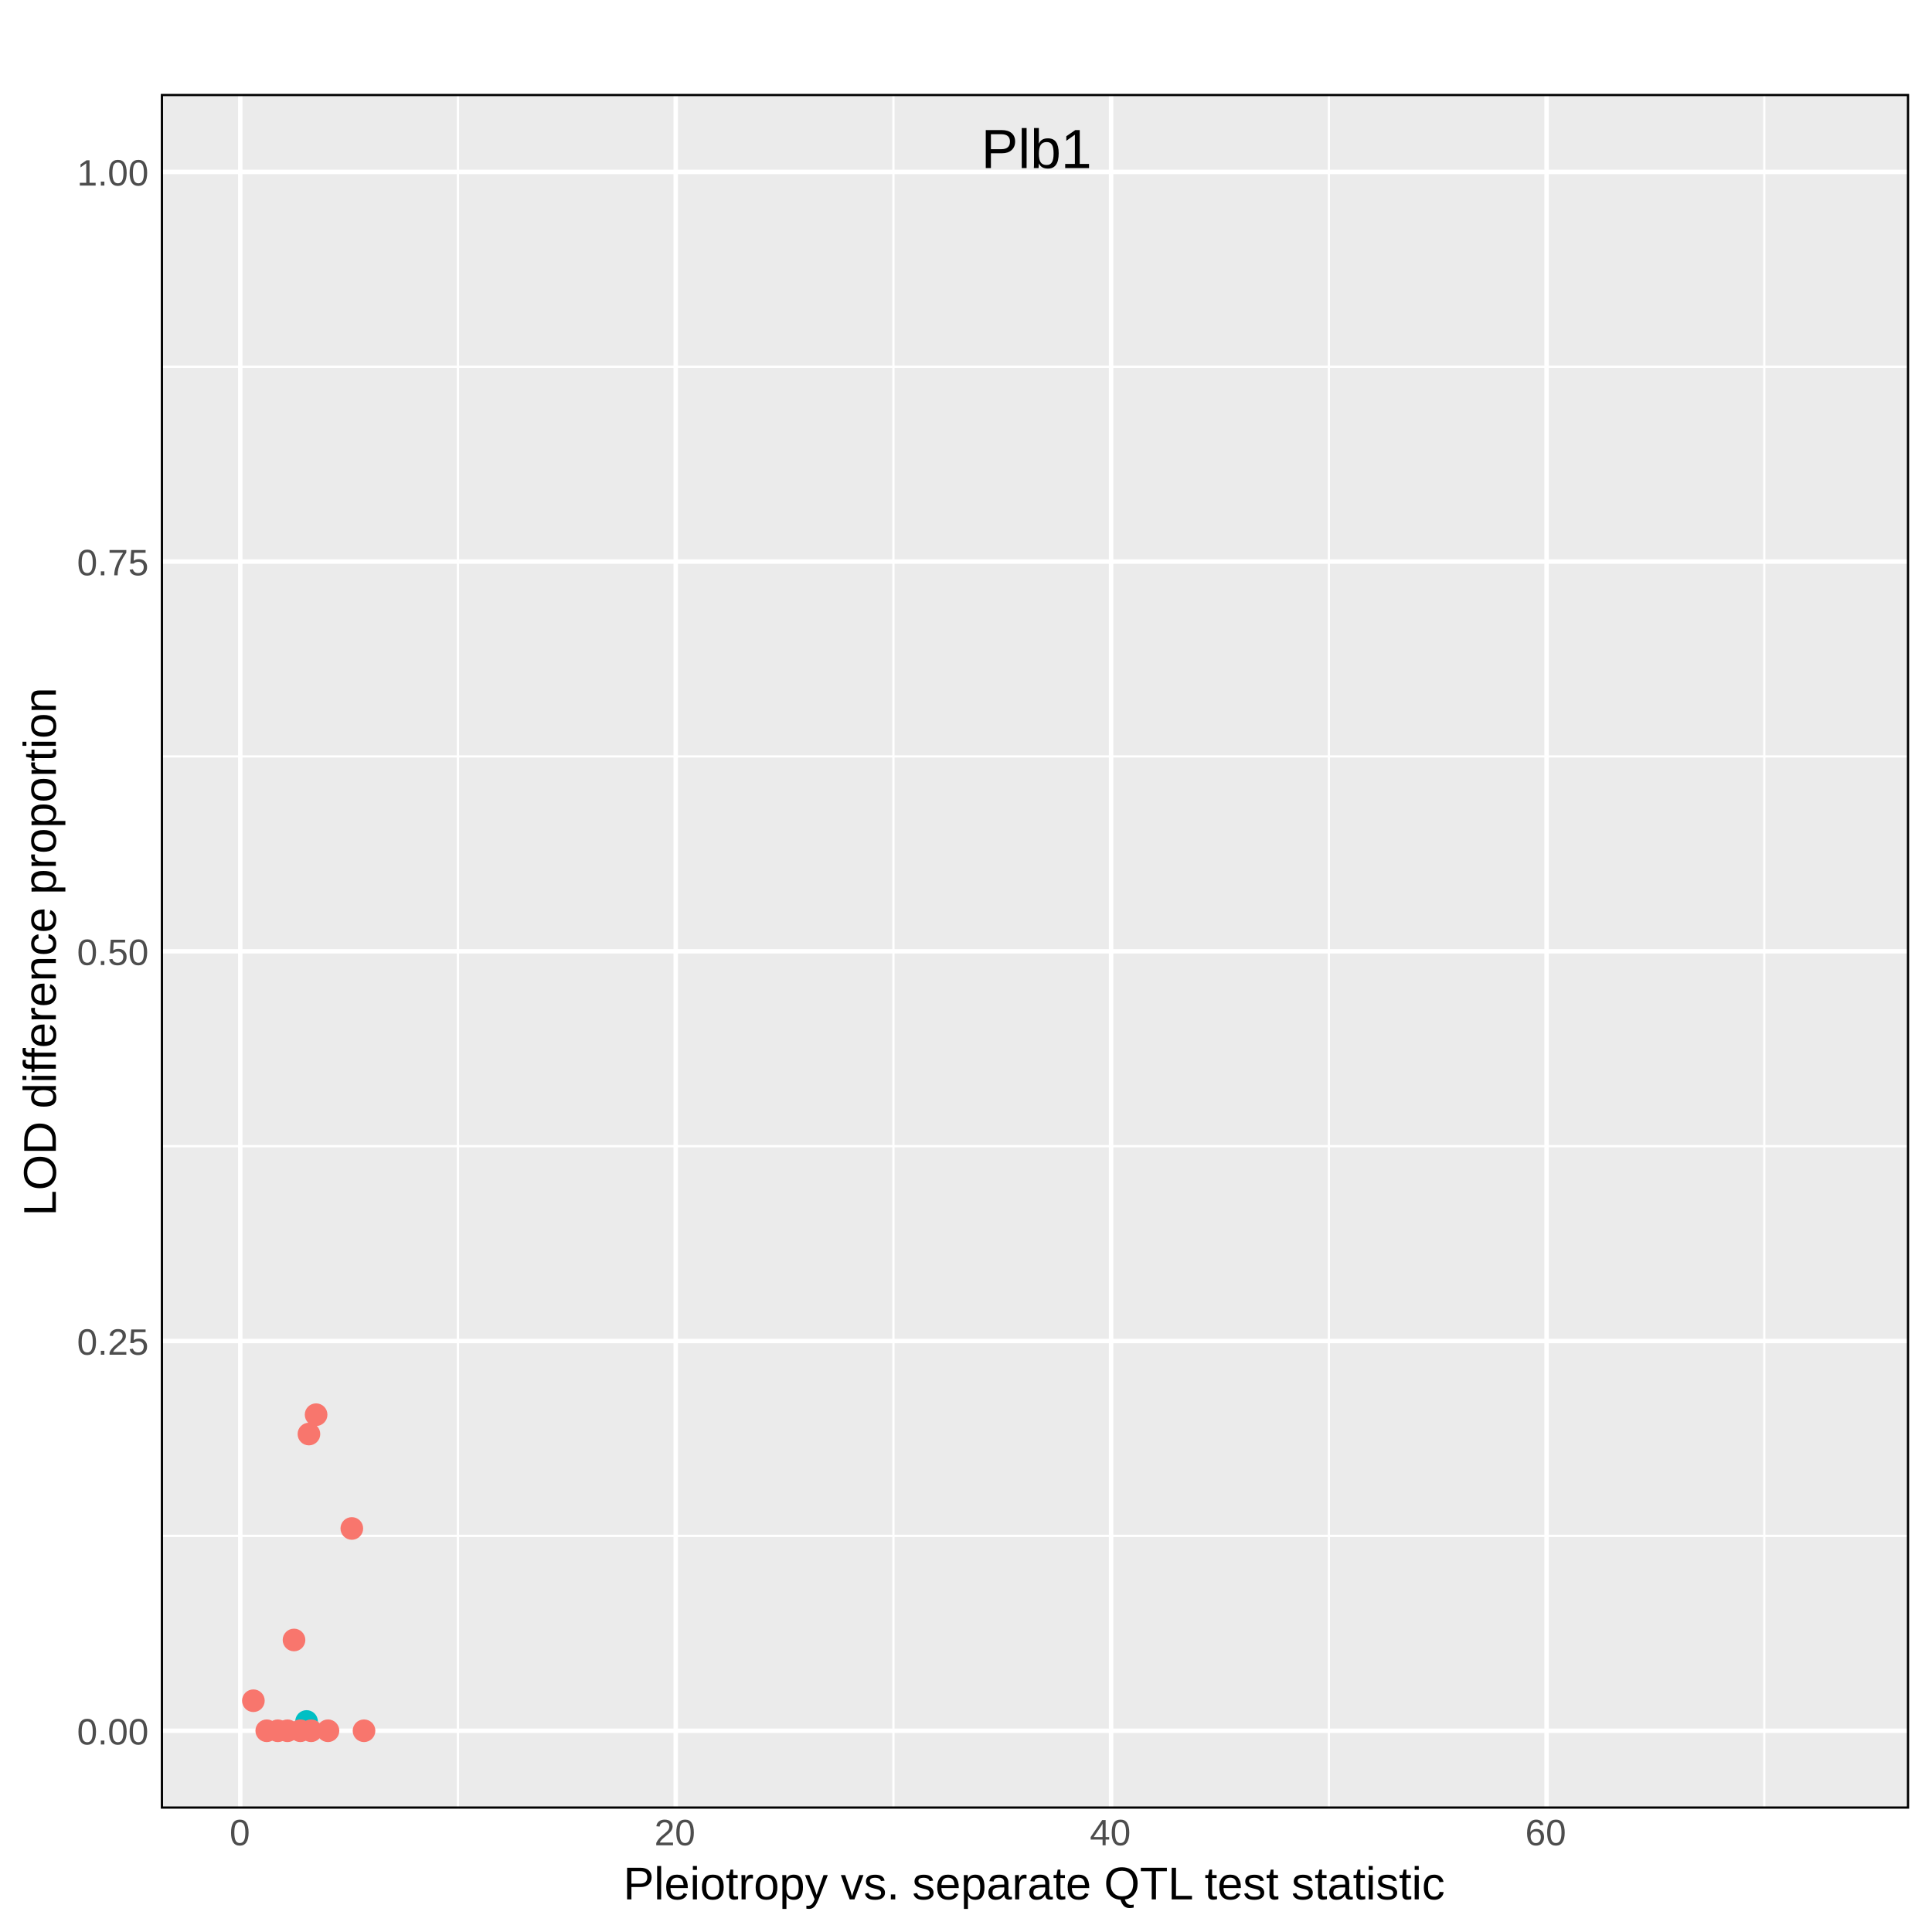
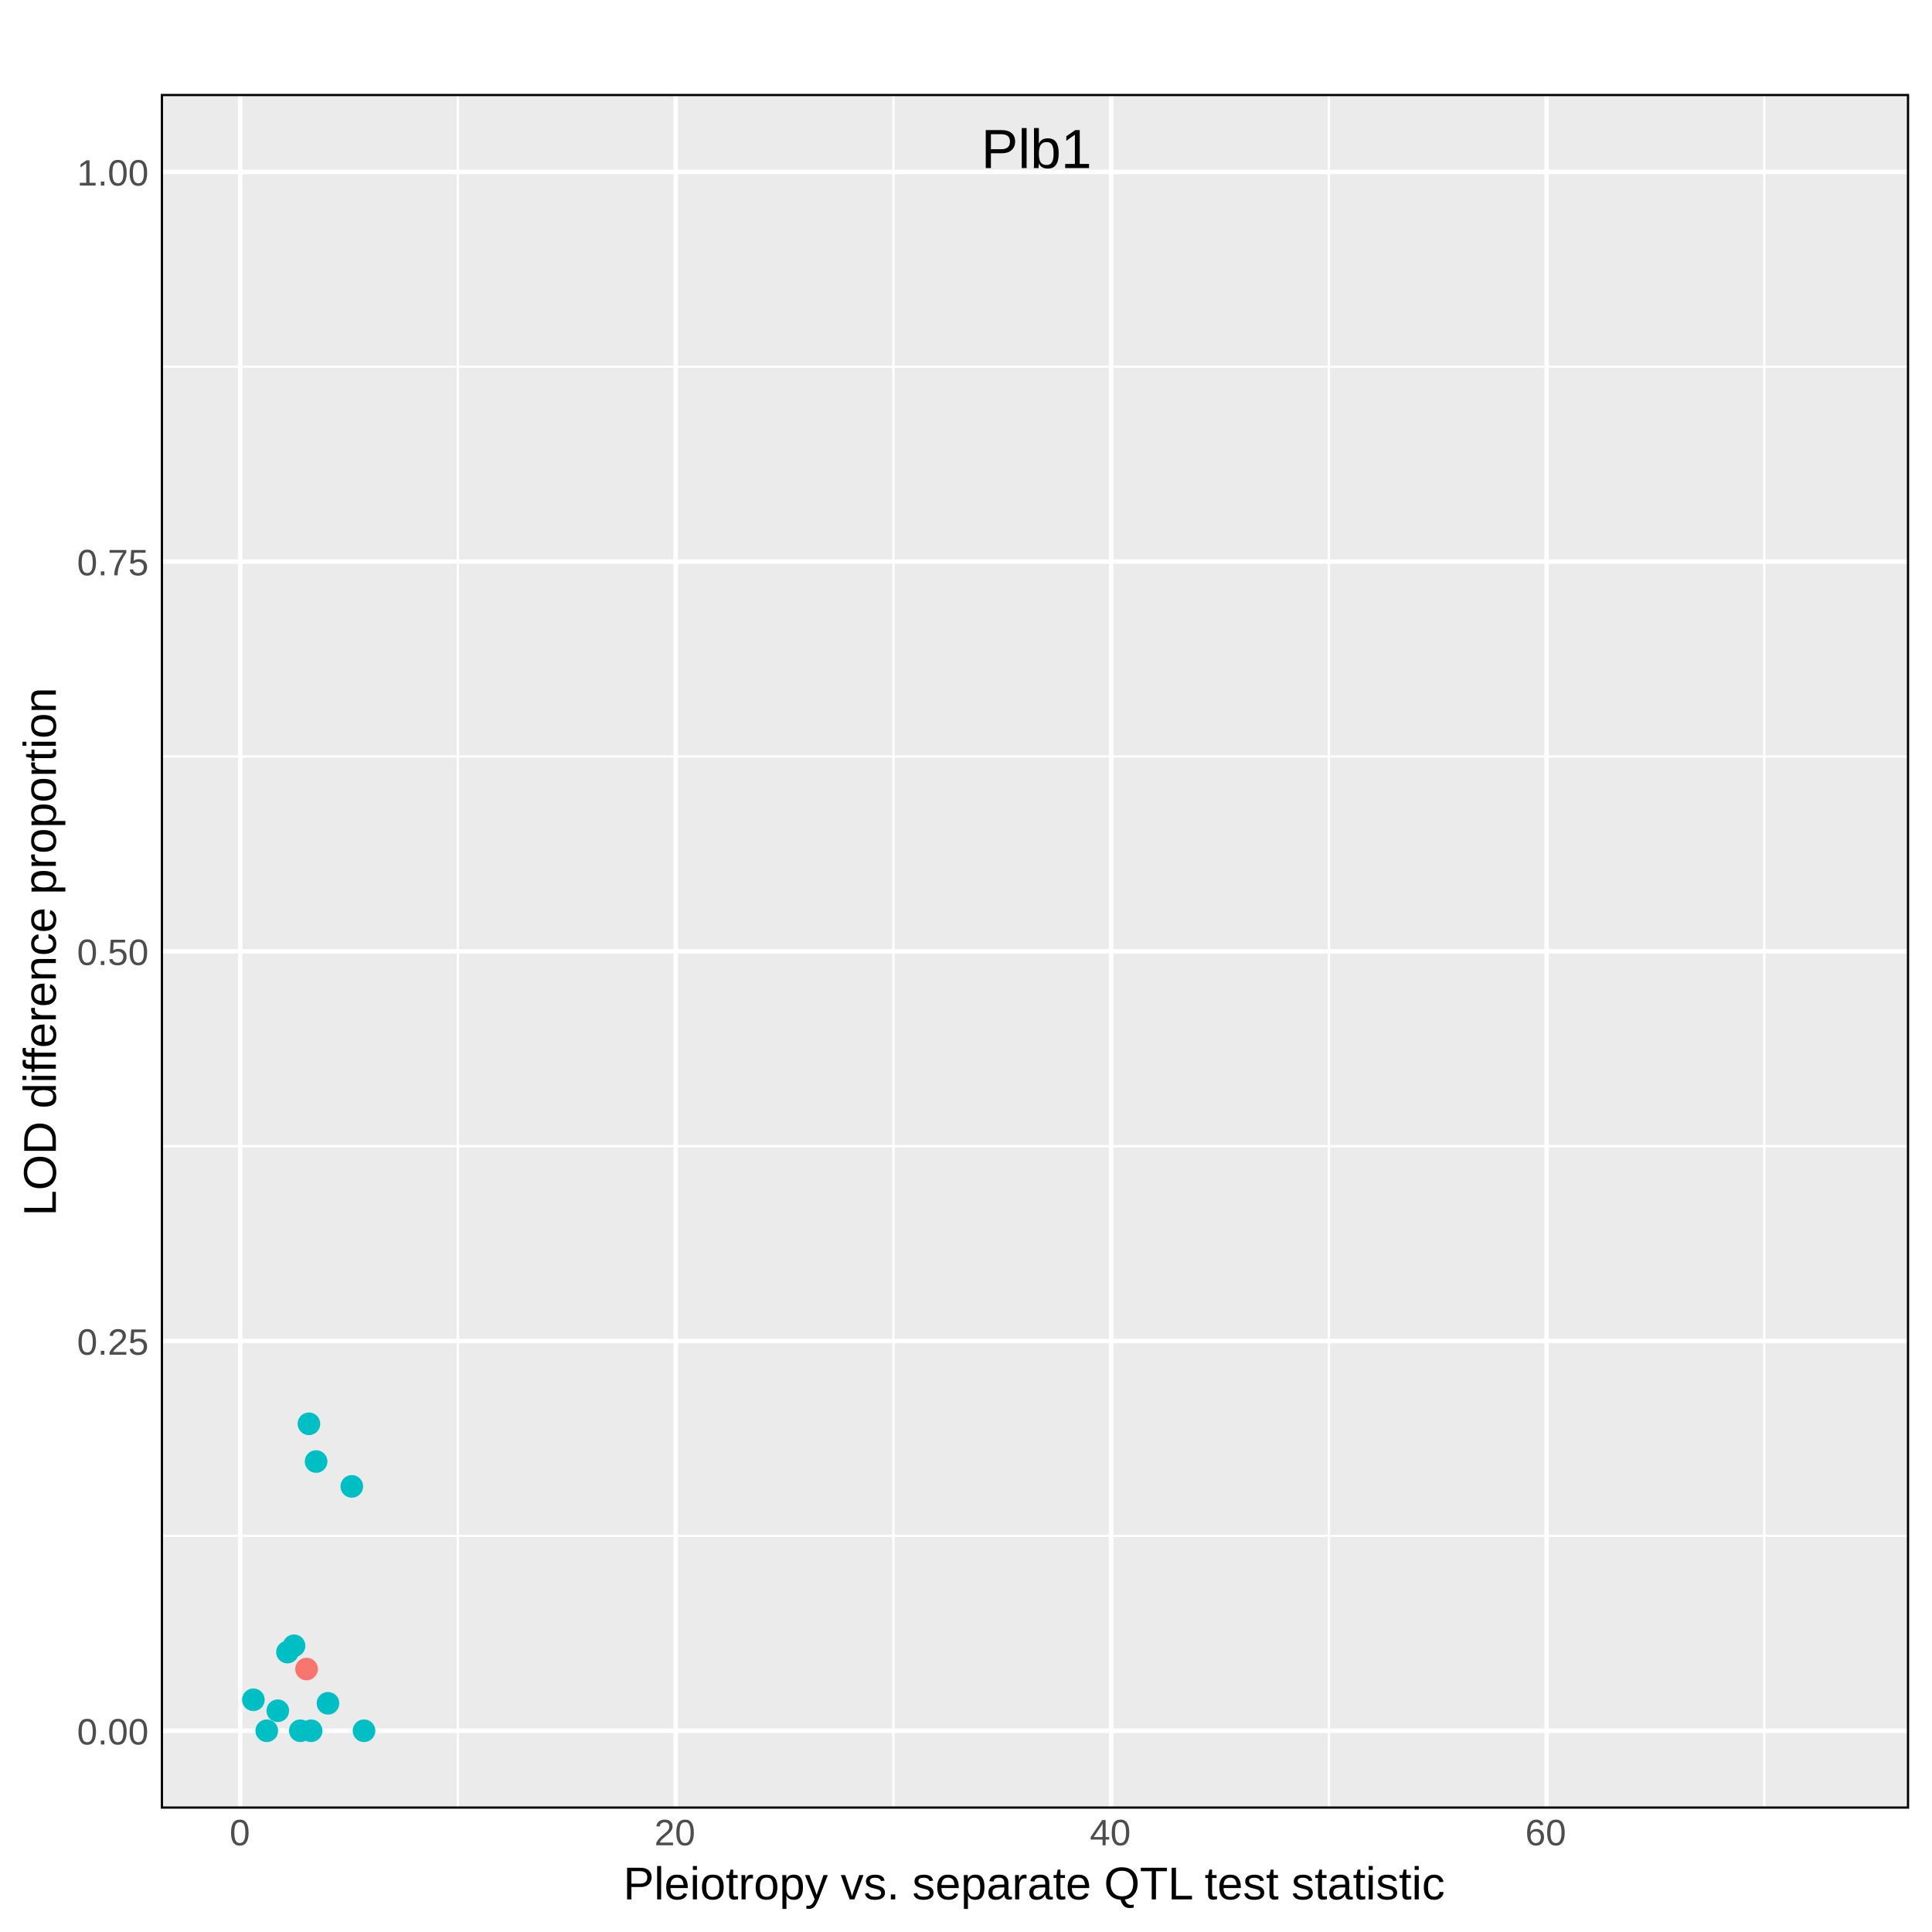
<svg xmlns="http://www.w3.org/2000/svg" viewBox="0 0 504.00 504.00">
  <defs>
    <style type="text/css">
    line, polyline, path, rect, circle {
      fill: none;
      stroke: #000000;
      stroke-linecap: round;
      stroke-linejoin: round;
      stroke-miterlimit: 10.00;
    }
  </style>
  </defs>
  <rect width="100%" height="100%" style="stroke: none; fill: #FFFFFF;" />
  <rect x="0.00" y="0.00" width="504.00" height="504.00" style="stroke-width: 1.16; stroke: #FFFFFF; fill: #FFFFFF;" />
  <defs>
    <clipPath id="cpNDEuOTQ1M3w0OTguMDIyfDQ3MS44M3wyNC41MDI=">
      <rect x="41.95" y="24.50" width="456.08" height="447.33" />
    </clipPath>
  </defs>
  <rect x="41.95" y="24.50" width="456.08" height="447.33" style="stroke-width: 1.16; stroke: none; fill: #EBEBEB;" clip-path="url(#cpNDEuOTQ1M3w0OTguMDIyfDQ3MS44M3wyNC41MDI=)" />
  <polyline points="41.95,400.66 498.02,400.66 " style="stroke-width: 0.58; stroke: #FFFFFF; stroke-linecap: butt;" clip-path="url(#cpNDEuOTQ1M3w0OTguMDIyfDQ3MS44M3wyNC41MDI=)" />
  <polyline points="41.95,299.00 498.02,299.00 " style="stroke-width: 0.58; stroke: #FFFFFF; stroke-linecap: butt;" clip-path="url(#cpNDEuOTQ1M3w0OTguMDIyfDQ3MS44M3wyNC41MDI=)" />
  <polyline points="41.95,197.33 498.02,197.33 " style="stroke-width: 0.58; stroke: #FFFFFF; stroke-linecap: butt;" clip-path="url(#cpNDEuOTQ1M3w0OTguMDIyfDQ3MS44M3wyNC41MDI=)" />
  <polyline points="41.95,95.67 498.02,95.67 " style="stroke-width: 0.58; stroke: #FFFFFF; stroke-linecap: butt;" clip-path="url(#cpNDEuOTQ1M3w0OTguMDIyfDQ3MS44M3wyNC41MDI=)" />
  <polyline points="119.47,471.83 119.47,24.50 " style="stroke-width: 0.58; stroke: #FFFFFF; stroke-linecap: butt;" clip-path="url(#cpNDEuOTQ1M3w0OTguMDIyfDQ3MS44M3wyNC41MDI=)" />
  <polyline points="233.07,471.83 233.07,24.50 " style="stroke-width: 0.58; stroke: #FFFFFF; stroke-linecap: butt;" clip-path="url(#cpNDEuOTQ1M3w0OTguMDIyfDQ3MS44M3wyNC41MDI=)" />
  <polyline points="346.66,471.83 346.66,24.50 " style="stroke-width: 0.58; stroke: #FFFFFF; stroke-linecap: butt;" clip-path="url(#cpNDEuOTQ1M3w0OTguMDIyfDQ3MS44M3wyNC41MDI=)" />
  <polyline points="460.25,471.83 460.25,24.50 " style="stroke-width: 0.58; stroke: #FFFFFF; stroke-linecap: butt;" clip-path="url(#cpNDEuOTQ1M3w0OTguMDIyfDQ3MS44M3wyNC41MDI=)" />
  <polyline points="41.95,451.50 498.02,451.50 " style="stroke-width: 1.16; stroke: #FFFFFF; stroke-linecap: butt;" clip-path="url(#cpNDEuOTQ1M3w0OTguMDIyfDQ3MS44M3wyNC41MDI=)" />
  <polyline points="41.95,349.83 498.02,349.83 " style="stroke-width: 1.16; stroke: #FFFFFF; stroke-linecap: butt;" clip-path="url(#cpNDEuOTQ1M3w0OTguMDIyfDQ3MS44M3wyNC41MDI=)" />
  <polyline points="41.95,248.17 498.02,248.17 " style="stroke-width: 1.16; stroke: #FFFFFF; stroke-linecap: butt;" clip-path="url(#cpNDEuOTQ1M3w0OTguMDIyfDQ3MS44M3wyNC41MDI=)" />
  <polyline points="41.95,146.50 498.02,146.50 " style="stroke-width: 1.16; stroke: #FFFFFF; stroke-linecap: butt;" clip-path="url(#cpNDEuOTQ1M3w0OTguMDIyfDQ3MS44M3wyNC41MDI=)" />
  <polyline points="41.95,44.84 498.02,44.84 " style="stroke-width: 1.16; stroke: #FFFFFF; stroke-linecap: butt;" clip-path="url(#cpNDEuOTQ1M3w0OTguMDIyfDQ3MS44M3wyNC41MDI=)" />
  <polyline points="62.68,471.83 62.68,24.50 " style="stroke-width: 1.16; stroke: #FFFFFF; stroke-linecap: butt;" clip-path="url(#cpNDEuOTQ1M3w0OTguMDIyfDQ3MS44M3wyNC41MDI=)" />
  <polyline points="176.27,471.83 176.27,24.50 " style="stroke-width: 1.16; stroke: #FFFFFF; stroke-linecap: butt;" clip-path="url(#cpNDEuOTQ1M3w0OTguMDIyfDQ3MS44M3wyNC41MDI=)" />
  <polyline points="289.86,471.83 289.86,24.50 " style="stroke-width: 1.16; stroke: #FFFFFF; stroke-linecap: butt;" clip-path="url(#cpNDEuOTQ1M3w0OTguMDIyfDQ3MS44M3wyNC41MDI=)" />
  <polyline points="403.46,471.83 403.46,24.50 " style="stroke-width: 1.16; stroke: #FFFFFF; stroke-linecap: butt;" clip-path="url(#cpNDEuOTQ1M3w0OTguMDIyfDQ3MS44M3wyNC41MDI=)" />
-   <circle cx="76.70" cy="427.82" r="1.95pt" style="stroke-width: 0.71; stroke: #F8766D; fill: #F8766D;" clip-path="url(#cpNDEuOTQ1M3w0OTguMDIyfDQ3MS44M3wyNC41MDI=)" />
-   <circle cx="91.78" cy="398.73" r="1.95pt" style="stroke-width: 0.71; stroke: #F8766D; fill: #F8766D;" clip-path="url(#cpNDEuOTQ1M3w0OTguMDIyfDQ3MS44M3wyNC41MDI=)" />
-   <circle cx="69.59" cy="451.50" r="1.95pt" style="stroke-width: 0.71; stroke: #F8766D; fill: #F8766D;" clip-path="url(#cpNDEuOTQ1M3w0OTguMDIyfDQ3MS44M3wyNC41MDI=)" />
-   <circle cx="79.97" cy="449.08" r="1.95pt" style="stroke-width: 0.71; stroke: #00BFC4; fill: #00BFC4;" clip-path="url(#cpNDEuOTQ1M3w0OTguMDIyfDQ3MS44M3wyNC41MDI=)" />
-   <circle cx="81.16" cy="451.50" r="1.95pt" style="stroke-width: 0.71; stroke: #F8766D; fill: #F8766D;" clip-path="url(#cpNDEuOTQ1M3w0OTguMDIyfDQ3MS44M3wyNC41MDI=)" />
-   <circle cx="78.35" cy="451.50" r="1.95pt" style="stroke-width: 0.71; stroke: #F8766D; fill: #F8766D;" clip-path="url(#cpNDEuOTQ1M3w0OTguMDIyfDQ3MS44M3wyNC41MDI=)" />
-   <circle cx="94.96" cy="451.50" r="1.95pt" style="stroke-width: 0.71; stroke: #F8766D; fill: #F8766D;" clip-path="url(#cpNDEuOTQ1M3w0OTguMDIyfDQ3MS44M3wyNC41MDI=)" />
-   <circle cx="74.99" cy="451.50" r="1.95pt" style="stroke-width: 0.71; stroke: #F8766D; fill: #F8766D;" clip-path="url(#cpNDEuOTQ1M3w0OTguMDIyfDQ3MS44M3wyNC41MDI=)" />
-   <circle cx="66.10" cy="443.67" r="1.95pt" style="stroke-width: 0.71; stroke: #F8766D; fill: #F8766D;" clip-path="url(#cpNDEuOTQ1M3w0OTguMDIyfDQ3MS44M3wyNC41MDI=)" />
-   <circle cx="80.59" cy="374.10" r="1.95pt" style="stroke-width: 0.71; stroke: #F8766D; fill: #F8766D;" clip-path="url(#cpNDEuOTQ1M3w0OTguMDIyfDQ3MS44M3wyNC41MDI=)" />
-   <circle cx="72.47" cy="451.50" r="1.95pt" style="stroke-width: 0.71; stroke: #F8766D; fill: #F8766D;" clip-path="url(#cpNDEuOTQ1M3w0OTguMDIyfDQ3MS44M3wyNC41MDI=)" />
-   <circle cx="82.46" cy="369.05" r="1.95pt" style="stroke-width: 0.71; stroke: #F8766D; fill: #F8766D;" clip-path="url(#cpNDEuOTQ1M3w0OTguMDIyfDQ3MS44M3wyNC41MDI=)" />
-   <circle cx="85.56" cy="451.50" r="1.95pt" style="stroke-width: 0.71; stroke: #F8766D; fill: #F8766D;" clip-path="url(#cpNDEuOTQ1M3w0OTguMDIyfDQ3MS44M3wyNC41MDI=)" />
+   <circle cx="76.70" cy="429.33" r="1.95pt" style="stroke-width: 0.71; stroke: #00BFC4; fill: #00BFC4;" clip-path="url(#cpNDEuOTQ1M3w0OTguMDIyfDQ3MS44M3wyNC41MDI=)" />
+   <circle cx="91.78" cy="387.75" r="1.95pt" style="stroke-width: 0.71; stroke: #00BFC4; fill: #00BFC4;" clip-path="url(#cpNDEuOTQ1M3w0OTguMDIyfDQ3MS44M3wyNC41MDI=)" />
+   <circle cx="69.59" cy="451.50" r="1.95pt" style="stroke-width: 0.71; stroke: #00BFC4; fill: #00BFC4;" clip-path="url(#cpNDEuOTQ1M3w0OTguMDIyfDQ3MS44M3wyNC41MDI=)" />
+   <circle cx="79.97" cy="435.40" r="1.95pt" style="stroke-width: 0.71; stroke: #F8766D; fill: #F8766D;" clip-path="url(#cpNDEuOTQ1M3w0OTguMDIyfDQ3MS44M3wyNC41MDI=)" />
+   <circle cx="81.16" cy="451.50" r="1.95pt" style="stroke-width: 0.71; stroke: #00BFC4; fill: #00BFC4;" clip-path="url(#cpNDEuOTQ1M3w0OTguMDIyfDQ3MS44M3wyNC41MDI=)" />
+   <circle cx="78.35" cy="451.50" r="1.95pt" style="stroke-width: 0.71; stroke: #00BFC4; fill: #00BFC4;" clip-path="url(#cpNDEuOTQ1M3w0OTguMDIyfDQ3MS44M3wyNC41MDI=)" />
+   <circle cx="94.96" cy="451.50" r="1.95pt" style="stroke-width: 0.71; stroke: #00BFC4; fill: #00BFC4;" clip-path="url(#cpNDEuOTQ1M3w0OTguMDIyfDQ3MS44M3wyNC41MDI=)" />
+   <circle cx="74.99" cy="430.98" r="1.95pt" style="stroke-width: 0.71; stroke: #00BFC4; fill: #00BFC4;" clip-path="url(#cpNDEuOTQ1M3w0OTguMDIyfDQ3MS44M3wyNC41MDI=)" />
+   <circle cx="66.10" cy="443.42" r="1.95pt" style="stroke-width: 0.71; stroke: #00BFC4; fill: #00BFC4;" clip-path="url(#cpNDEuOTQ1M3w0OTguMDIyfDQ3MS44M3wyNC41MDI=)" />
+   <circle cx="80.59" cy="371.43" r="1.95pt" style="stroke-width: 0.71; stroke: #00BFC4; fill: #00BFC4;" clip-path="url(#cpNDEuOTQ1M3w0OTguMDIyfDQ3MS44M3wyNC41MDI=)" />
+   <circle cx="72.47" cy="446.28" r="1.95pt" style="stroke-width: 0.71; stroke: #00BFC4; fill: #00BFC4;" clip-path="url(#cpNDEuOTQ1M3w0OTguMDIyfDQ3MS44M3wyNC41MDI=)" />
+   <circle cx="82.46" cy="381.27" r="1.95pt" style="stroke-width: 0.71; stroke: #00BFC4; fill: #00BFC4;" clip-path="url(#cpNDEuOTQ1M3w0OTguMDIyfDQ3MS44M3wyNC41MDI=)" />
+   <circle cx="85.56" cy="444.34" r="1.95pt" style="stroke-width: 0.71; stroke: #00BFC4; fill: #00BFC4;" clip-path="url(#cpNDEuOTQ1M3w0OTguMDIyfDQ3MS44M3wyNC41MDI=)" />
  <rect x="41.95" y="24.50" width="456.08" height="447.33" style="stroke-width: 1.16;" clip-path="url(#cpNDEuOTQ1M3w0OTguMDIyfDQ3MS44M3wyNC41MDI=)" />
  <defs>
    <clipPath id="cpMHw1MDR8NTA0fDA=">
      <rect x="0.00" y="0.00" width="504.00" height="504.00" />
    </clipPath>
  </defs>
  <g clip-path="url(#cpMHw1MDR8NTA0fDA=)">
    <text x="20.09" y="455.08" style="font-size: 9.60px; fill: #4D4D4D; font-family: Arial;" textLength="19.46px" lengthAdjust="spacingAndGlyphs">0.00</text>
  </g>
  <g clip-path="url(#cpMHw1MDR8NTA0fDA=)">
    <text x="20.09" y="353.41" style="font-size: 9.60px; fill: #4D4D4D; font-family: Arial;" textLength="19.46px" lengthAdjust="spacingAndGlyphs">0.25</text>
  </g>
  <g clip-path="url(#cpMHw1MDR8NTA0fDA=)">
    <text x="20.09" y="251.74" style="font-size: 9.60px; fill: #4D4D4D; font-family: Arial;" textLength="19.46px" lengthAdjust="spacingAndGlyphs">0.50</text>
  </g>
  <g clip-path="url(#cpMHw1MDR8NTA0fDA=)">
    <text x="20.09" y="150.08" style="font-size: 9.60px; fill: #4D4D4D; font-family: Arial;" textLength="19.46px" lengthAdjust="spacingAndGlyphs">0.75</text>
  </g>
  <g clip-path="url(#cpMHw1MDR8NTA0fDA=)">
    <text x="20.09" y="48.41" style="font-size: 9.60px; fill: #4D4D4D; font-family: Arial;" textLength="19.46px" lengthAdjust="spacingAndGlyphs">1.00</text>
  </g>
  <polyline points="41.95,451.50 41.95,451.50 " style="stroke-width: 1.16; stroke: #333333; stroke-linecap: butt;" clip-path="url(#cpMHw1MDR8NTA0fDA=)" />
  <polyline points="41.95,349.83 41.95,349.83 " style="stroke-width: 1.16; stroke: #333333; stroke-linecap: butt;" clip-path="url(#cpMHw1MDR8NTA0fDA=)" />
  <polyline points="41.95,248.17 41.95,248.17 " style="stroke-width: 1.16; stroke: #333333; stroke-linecap: butt;" clip-path="url(#cpMHw1MDR8NTA0fDA=)" />
  <polyline points="41.95,146.50 41.95,146.50 " style="stroke-width: 1.16; stroke: #333333; stroke-linecap: butt;" clip-path="url(#cpMHw1MDR8NTA0fDA=)" />
  <polyline points="41.95,44.84 41.95,44.84 " style="stroke-width: 1.16; stroke: #333333; stroke-linecap: butt;" clip-path="url(#cpMHw1MDR8NTA0fDA=)" />
  <polyline points="62.68,471.83 62.68,471.83 " style="stroke-width: 1.16; stroke: #333333; stroke-linecap: butt;" clip-path="url(#cpMHw1MDR8NTA0fDA=)" />
  <polyline points="176.27,471.83 176.27,471.83 " style="stroke-width: 1.16; stroke: #333333; stroke-linecap: butt;" clip-path="url(#cpMHw1MDR8NTA0fDA=)" />
  <polyline points="289.86,471.83 289.86,471.83 " style="stroke-width: 1.16; stroke: #333333; stroke-linecap: butt;" clip-path="url(#cpMHw1MDR8NTA0fDA=)" />
  <polyline points="403.46,471.83 403.46,471.83 " style="stroke-width: 1.16; stroke: #333333; stroke-linecap: butt;" clip-path="url(#cpMHw1MDR8NTA0fDA=)" />
  <g clip-path="url(#cpMHw1MDR8NTA0fDA=)">
    <text x="59.90" y="481.38" style="font-size: 9.60px; fill: #4D4D4D; font-family: Arial;" textLength="5.56px" lengthAdjust="spacingAndGlyphs">0</text>
  </g>
  <g clip-path="url(#cpMHw1MDR8NTA0fDA=)">
    <text x="170.71" y="481.38" style="font-size: 9.60px; fill: #4D4D4D; font-family: Arial;" textLength="11.12px" lengthAdjust="spacingAndGlyphs">20</text>
  </g>
  <g clip-path="url(#cpMHw1MDR8NTA0fDA=)">
    <text x="284.30" y="481.38" style="font-size: 9.60px; fill: #4D4D4D; font-family: Arial;" textLength="11.12px" lengthAdjust="spacingAndGlyphs">40</text>
  </g>
  <g clip-path="url(#cpMHw1MDR8NTA0fDA=)">
    <text x="397.89" y="481.38" style="font-size: 9.60px; fill: #4D4D4D; font-family: Arial;" textLength="11.12px" lengthAdjust="spacingAndGlyphs">60</text>
  </g>
  <g clip-path="url(#cpMHw1MDR8NTA0fDA=)">
    <text x="162.61" y="495.49" style="font-size: 12.00px; font-family: Arial;" textLength="214.75px" lengthAdjust="spacingAndGlyphs">Pleiotropy vs. separate QTL test statistic</text>
  </g>
  <g clip-path="url(#cpMHw1MDR8NTA0fDA=)">
    <text transform="translate(14.57,317.20) rotate(-90)" style="font-size: 12.00px; font-family: Arial;" textLength="138.08px" lengthAdjust="spacingAndGlyphs">LOD difference proportion</text>
  </g>
  <g clip-path="url(#cpMHw1MDR8NTA0fDA=)">
    <text x="255.97" y="43.84" style="font-size: 14.40px; font-family: Arial;" textLength="28.02px" lengthAdjust="spacingAndGlyphs">Plb1</text>
  </g>
</svg>
